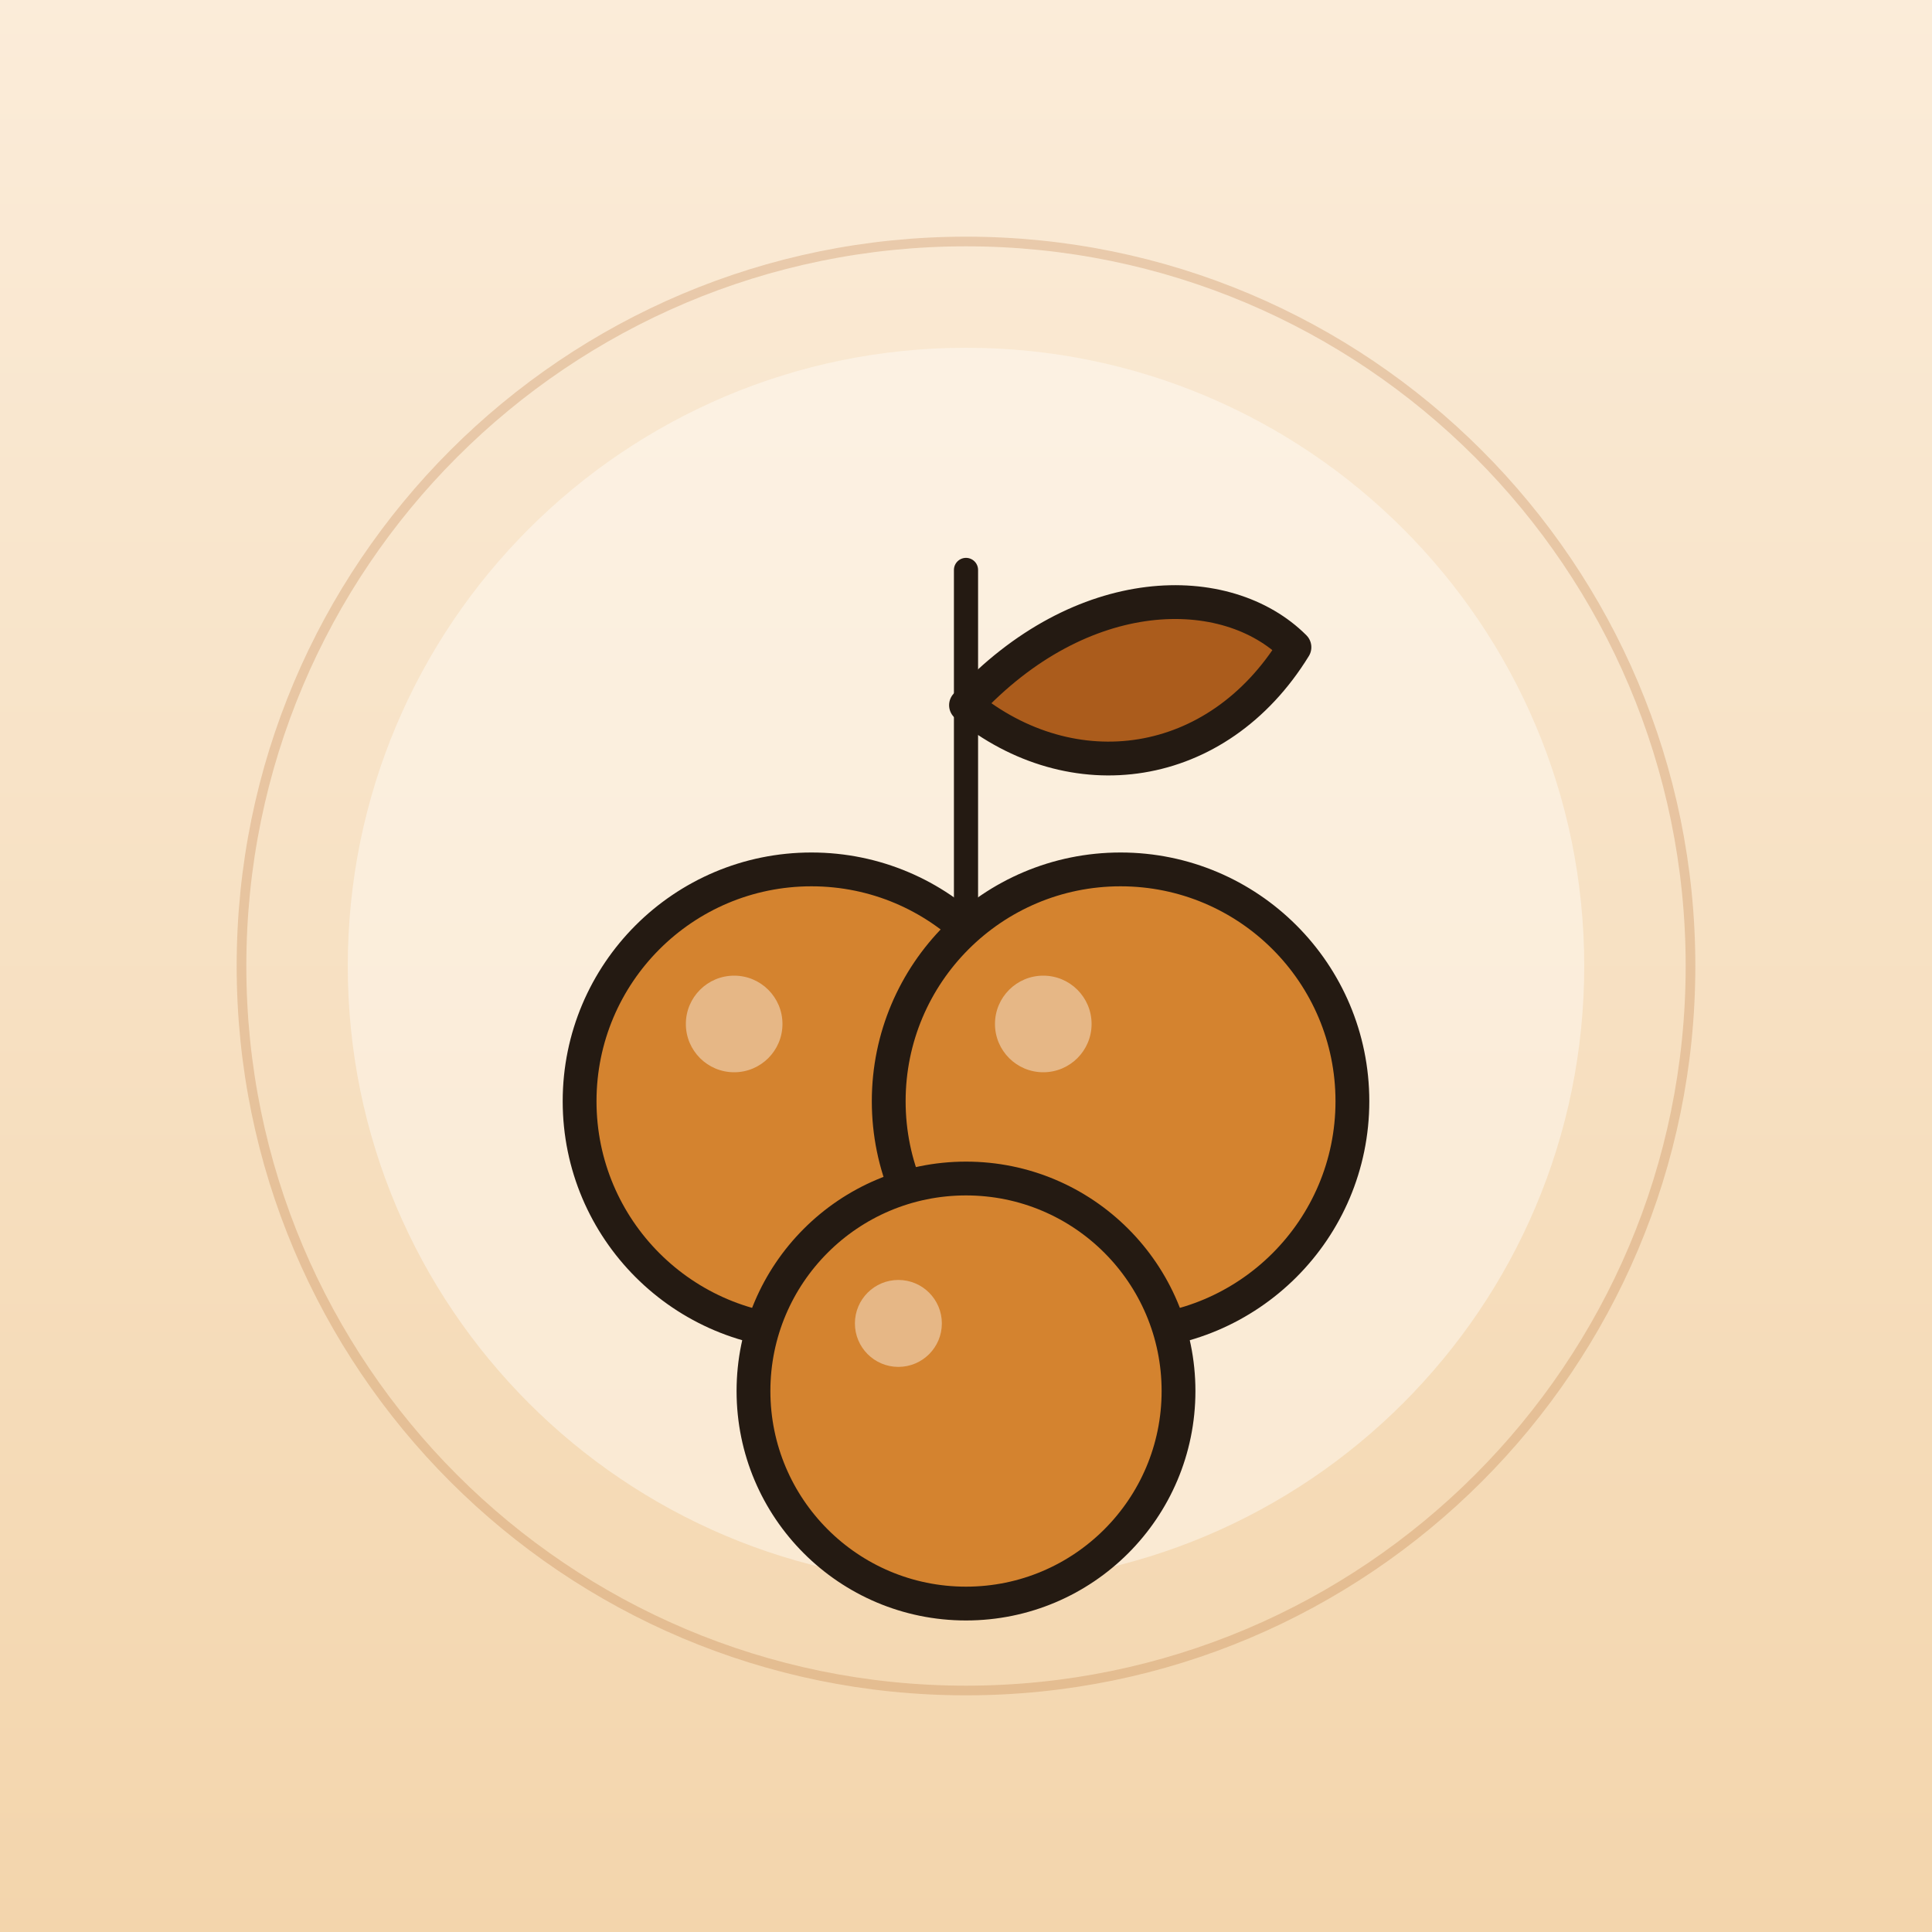
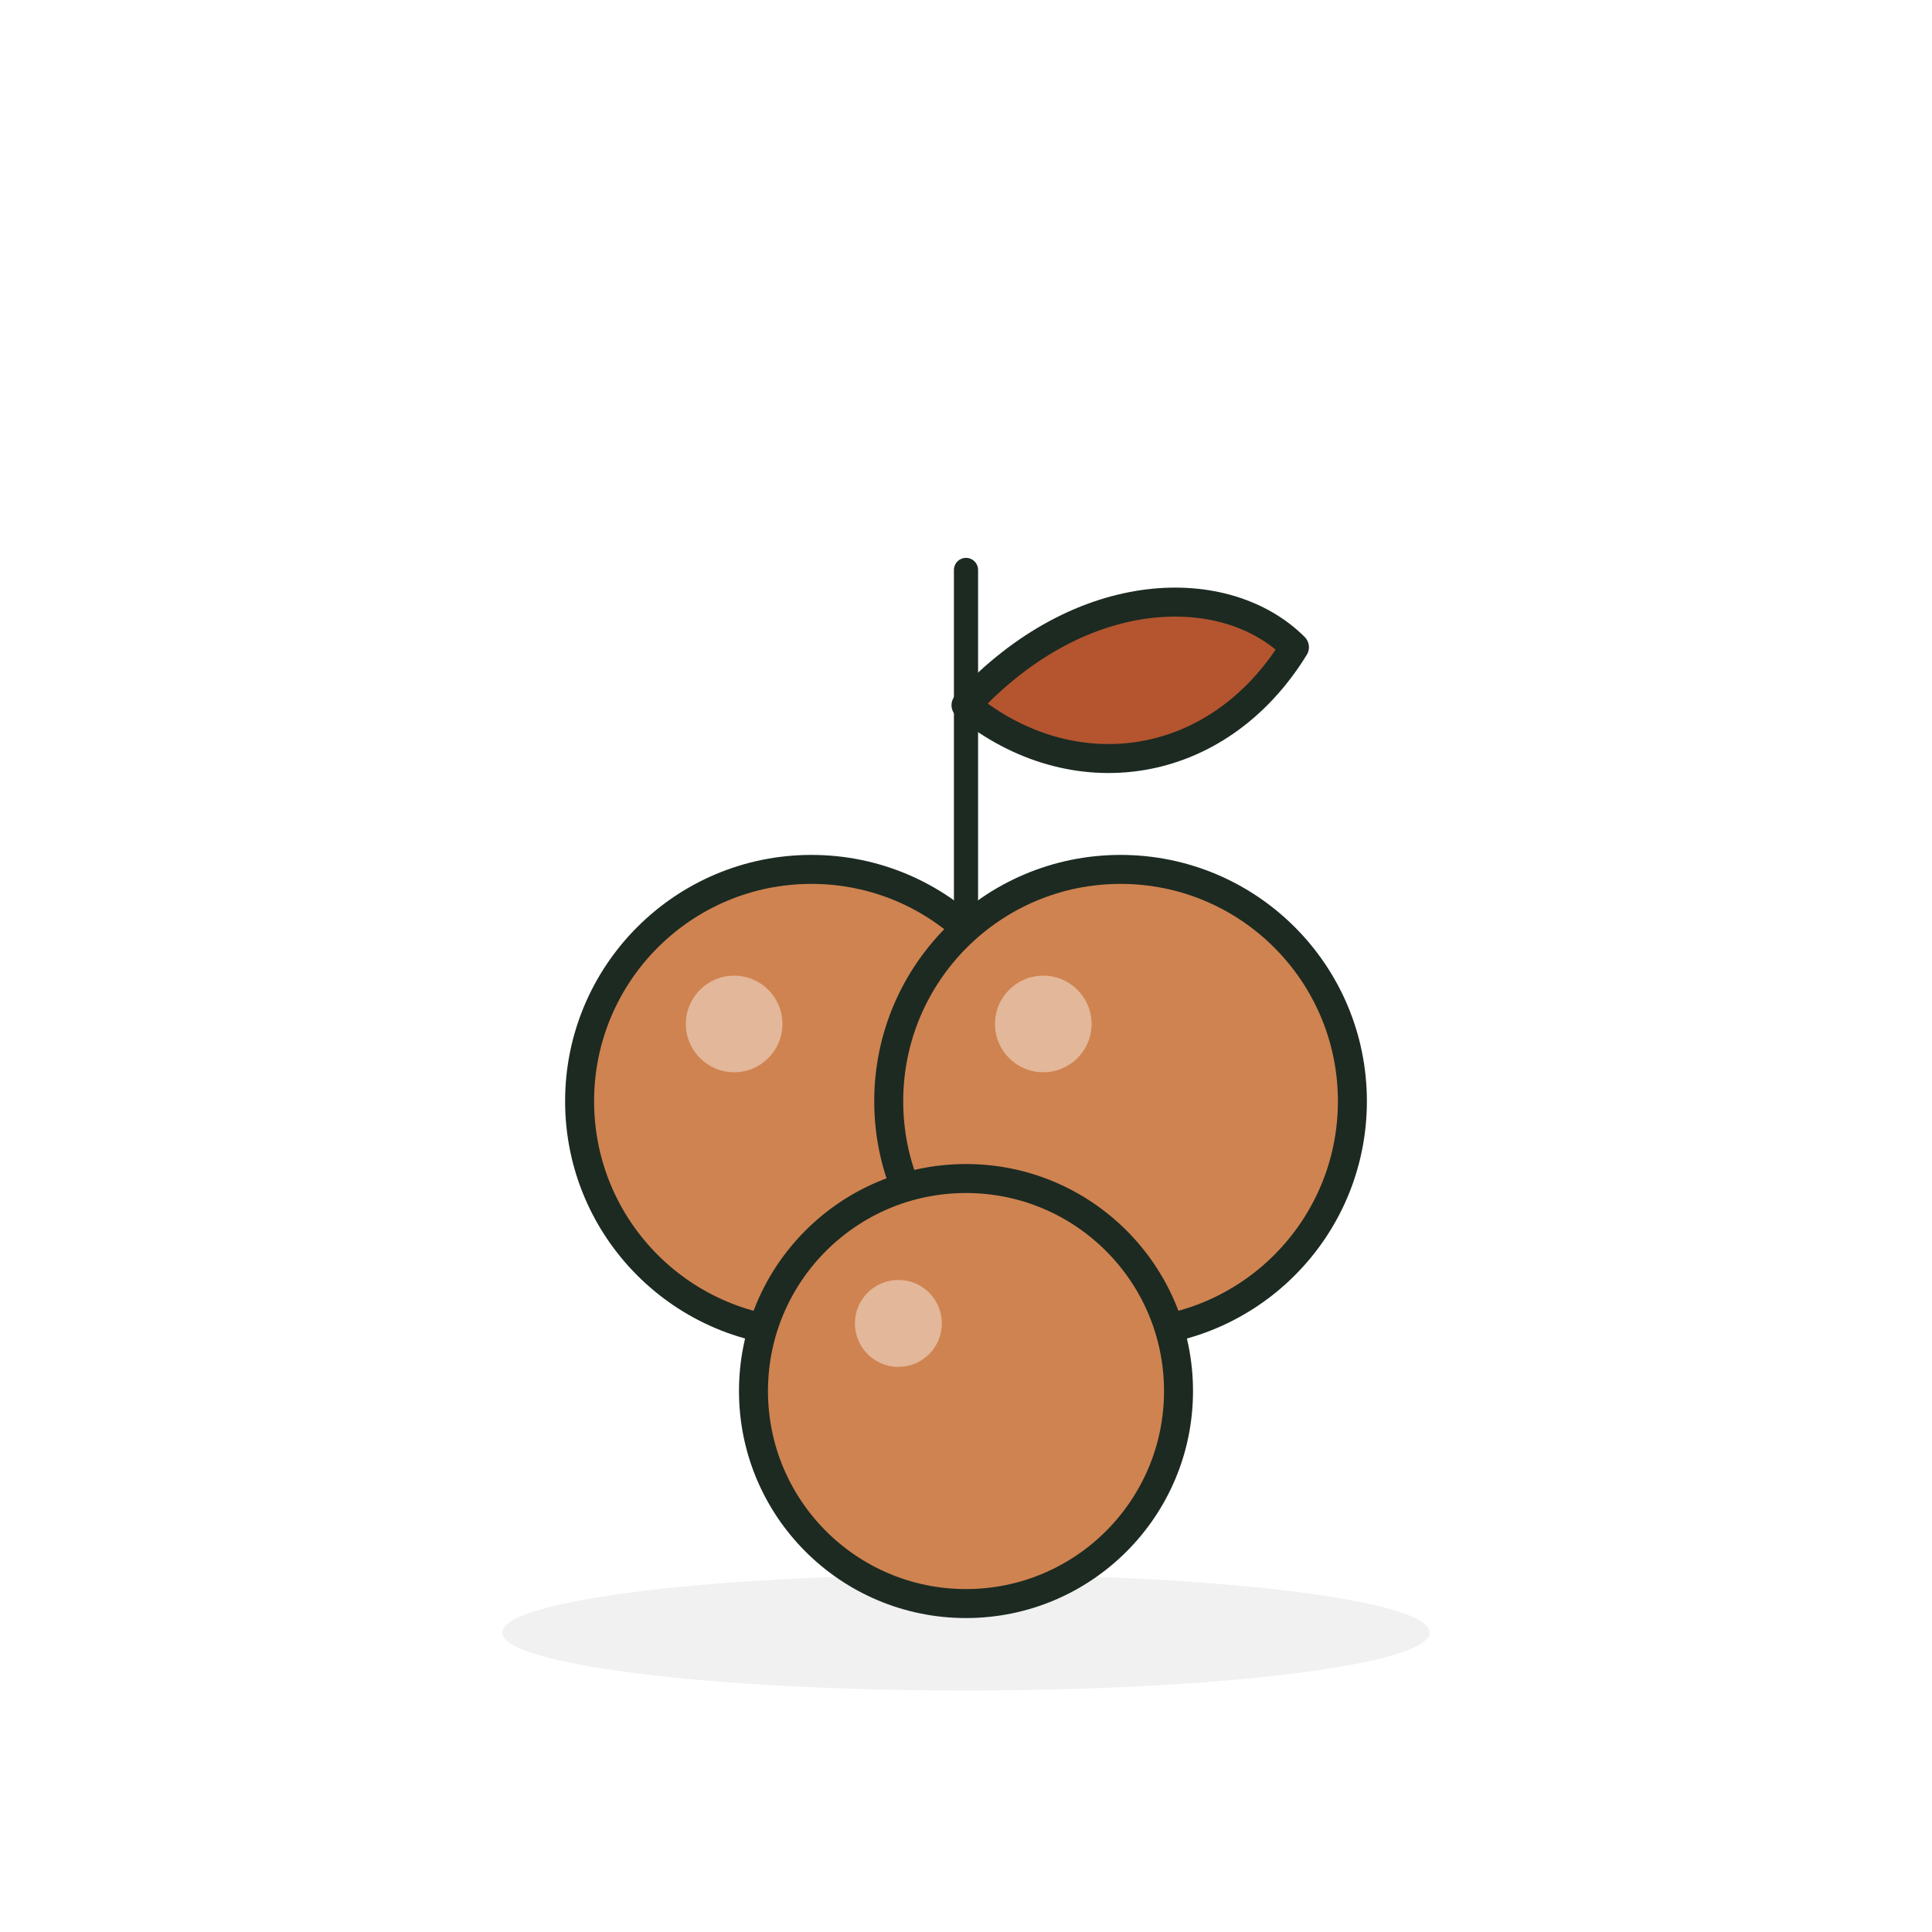
<svg xmlns="http://www.w3.org/2000/svg" viewBox="0 0 400 400" role="img">
-   <defs>
-     <linearGradient id="gbayasambar" x1="0" y1="0" x2="0" y2="1">
-       <stop offset="0" stop-color="#fbecd9" />
-       <stop offset="1" stop-color="#f3d5ac" />
-     </linearGradient>
-   </defs>
-   <rect width="400" height="400" fill="url(#gbayasambar)" />
-   <circle cx="200" cy="200" r="150" fill="none" stroke="#ab5c1c" stroke-width="2" opacity=".22" />
-   <circle cx="200" cy="200" r="128" fill="#fffdf8" opacity=".45" />
-   <path d="M200 118 L200 186" fill="none" stroke="#241a12" stroke-width="5" stroke-linecap="round" stroke-linejoin="round" />
-   <path d="M200 146 C224 120 254 120 268 134 C252 160 222 164 200 146 Z" fill="#ab5c1c" stroke="#241a12" stroke-width="7" stroke-linejoin="round" stroke-linecap="round" />
-   <circle cx="168" cy="228" r="48" fill="#d4832f" stroke="#241a12" stroke-width="7" />
-   <circle cx="232" cy="228" r="48" fill="#d4832f" stroke="#241a12" stroke-width="7" />
-   <circle cx="200" cy="288" r="44" fill="#d4832f" stroke="#241a12" stroke-width="7" />
+   <rect width="400" height="400" fill="#ffffff" />
+   <ellipse cx="200" cy="338" rx="96" ry="12" fill="#1c2a22" opacity=".07" />
+   <path d="M200 118 L200 186" fill="none" stroke="#1c2a22" stroke-width="5" stroke-linecap="round" stroke-linejoin="round" />
+   <path d="M200 146 C224 120 254 120 268 134 C252 160 222 164 200 146 Z" fill="#b4552f" stroke="#1c2a22" stroke-width="6" stroke-linejoin="round" stroke-linecap="round" />
+   <circle cx="168" cy="228" r="48" fill="#cf8350" stroke="#1c2a22" stroke-width="6" />
+   <circle cx="232" cy="228" r="48" fill="#cf8350" stroke="#1c2a22" stroke-width="6" />
+   <circle cx="200" cy="288" r="44" fill="#cf8350" stroke="#1c2a22" stroke-width="6" />
  <circle cx="152" cy="212" r="10" fill="#fff" opacity=".42" />
  <circle cx="216" cy="212" r="10" fill="#fff" opacity=".42" />
  <circle cx="186" cy="274" r="9" fill="#fff" opacity=".42" />
</svg>
